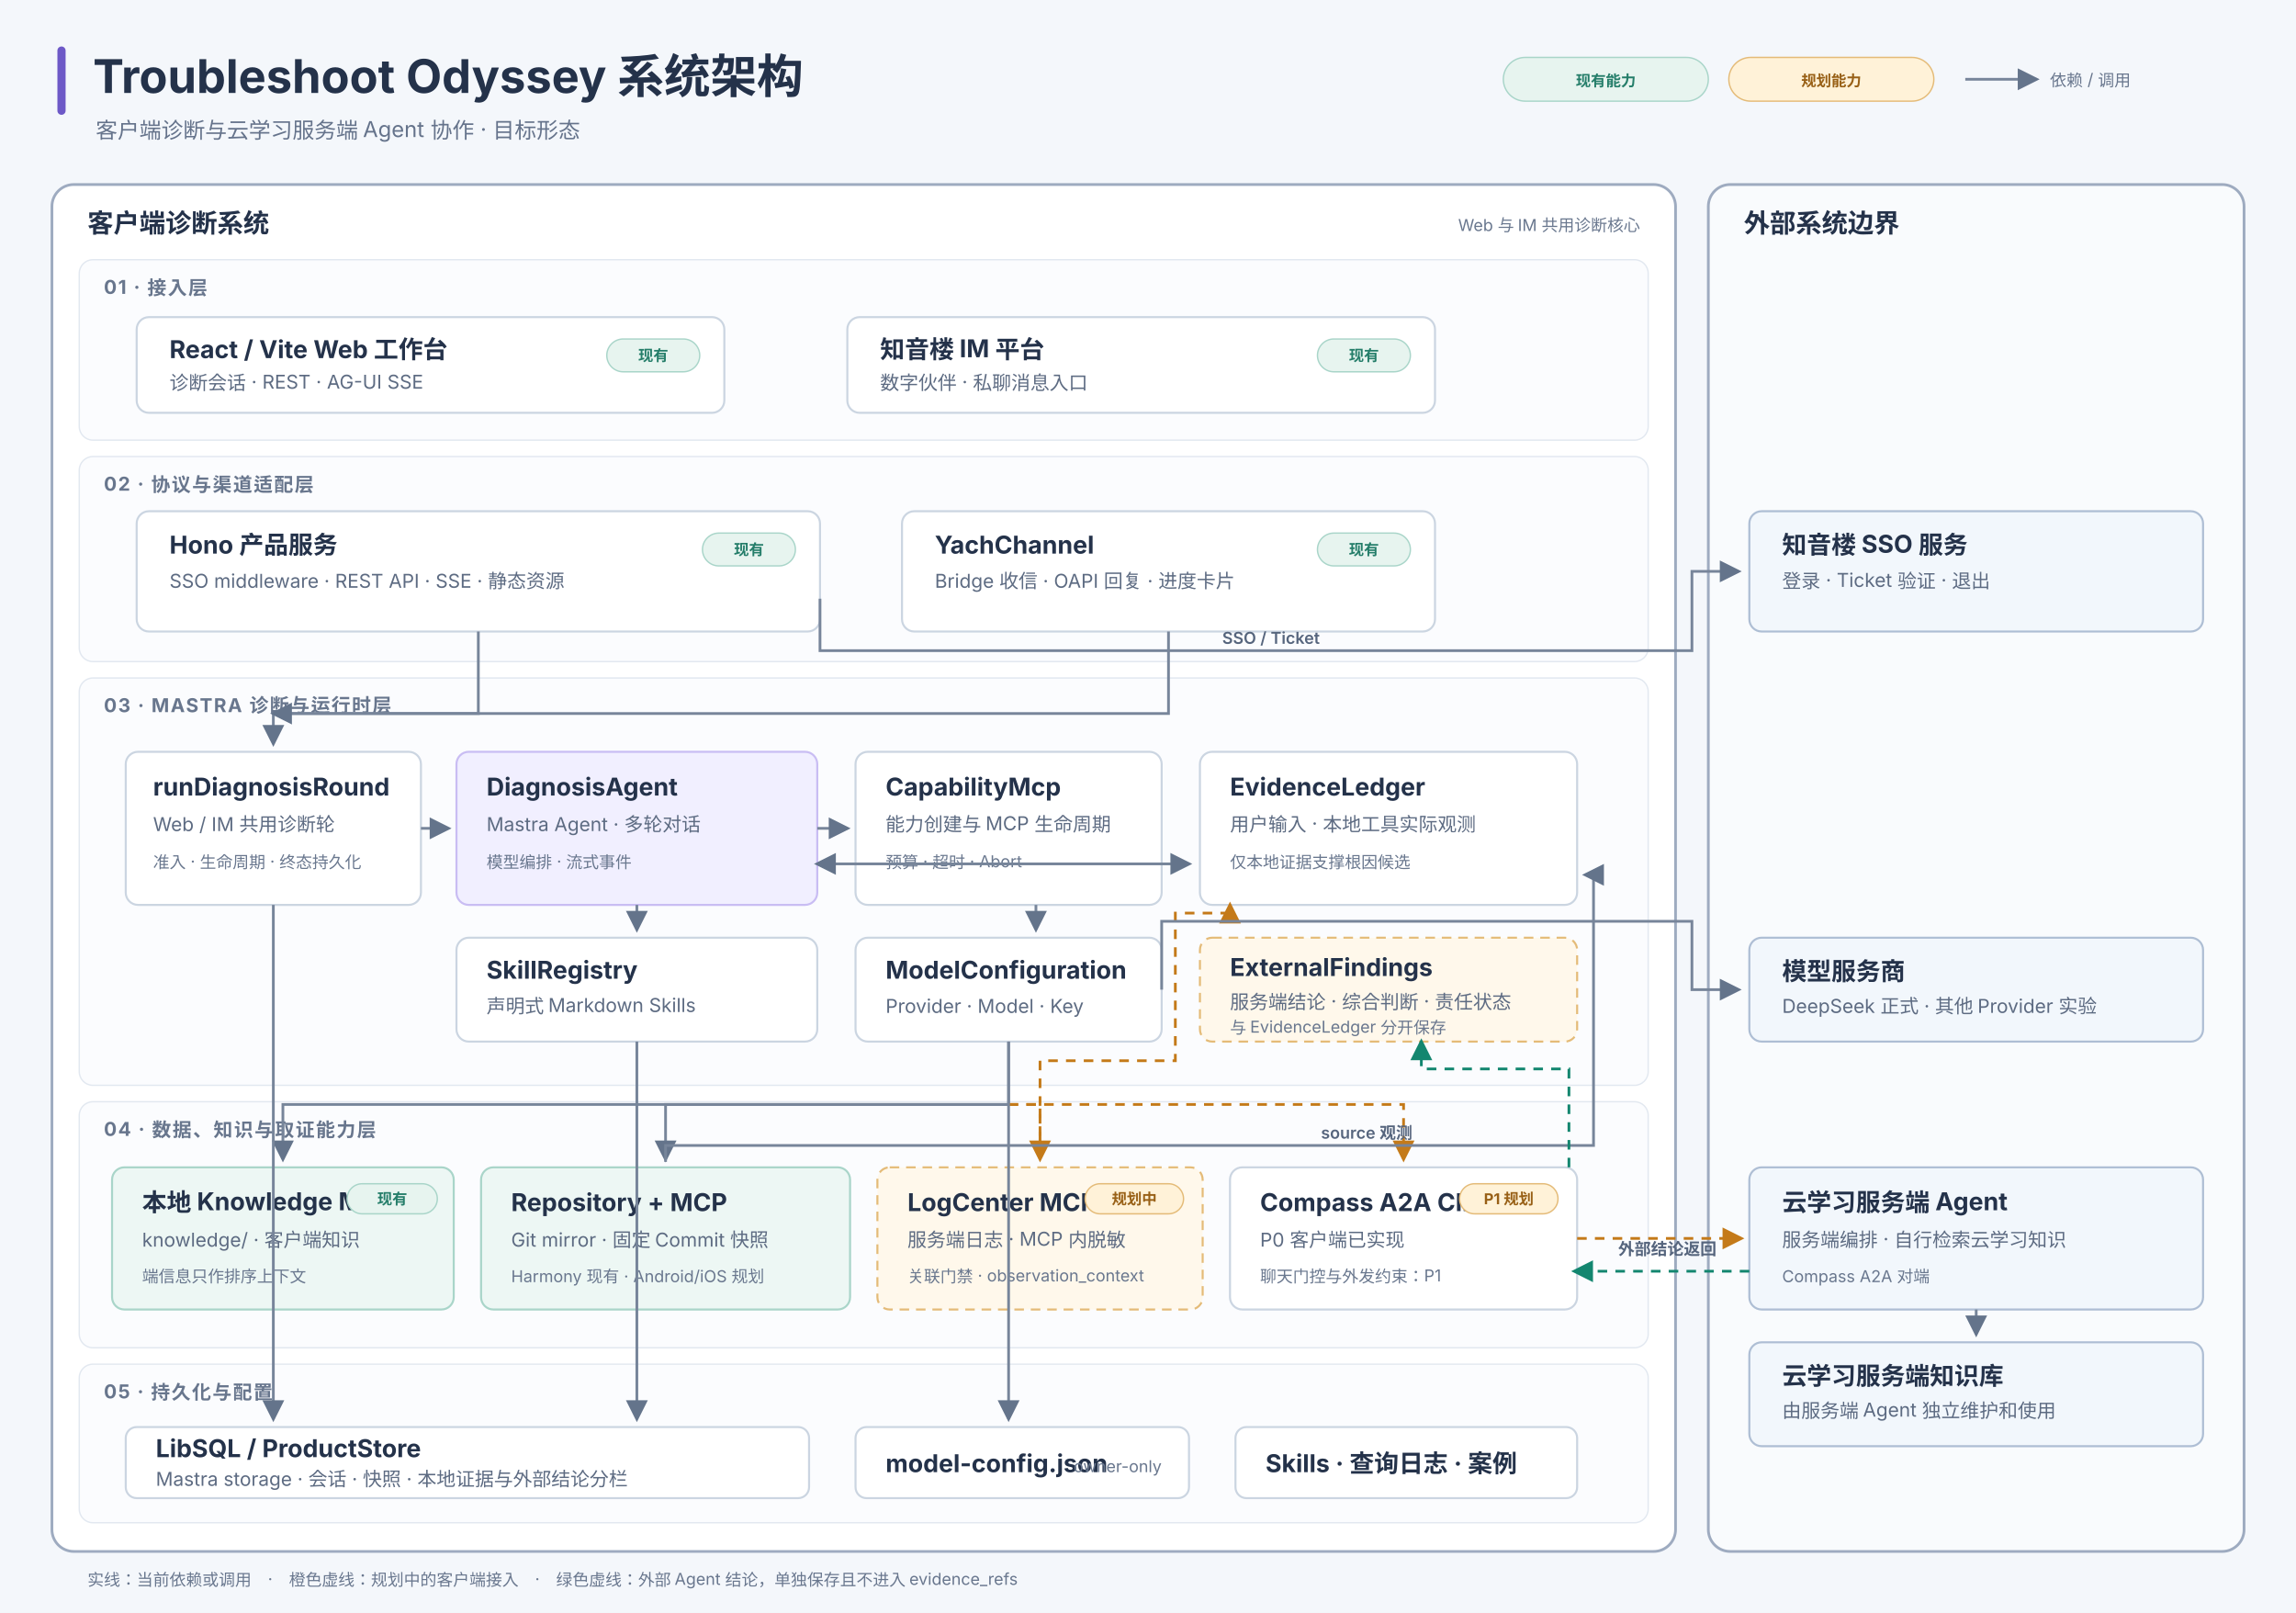
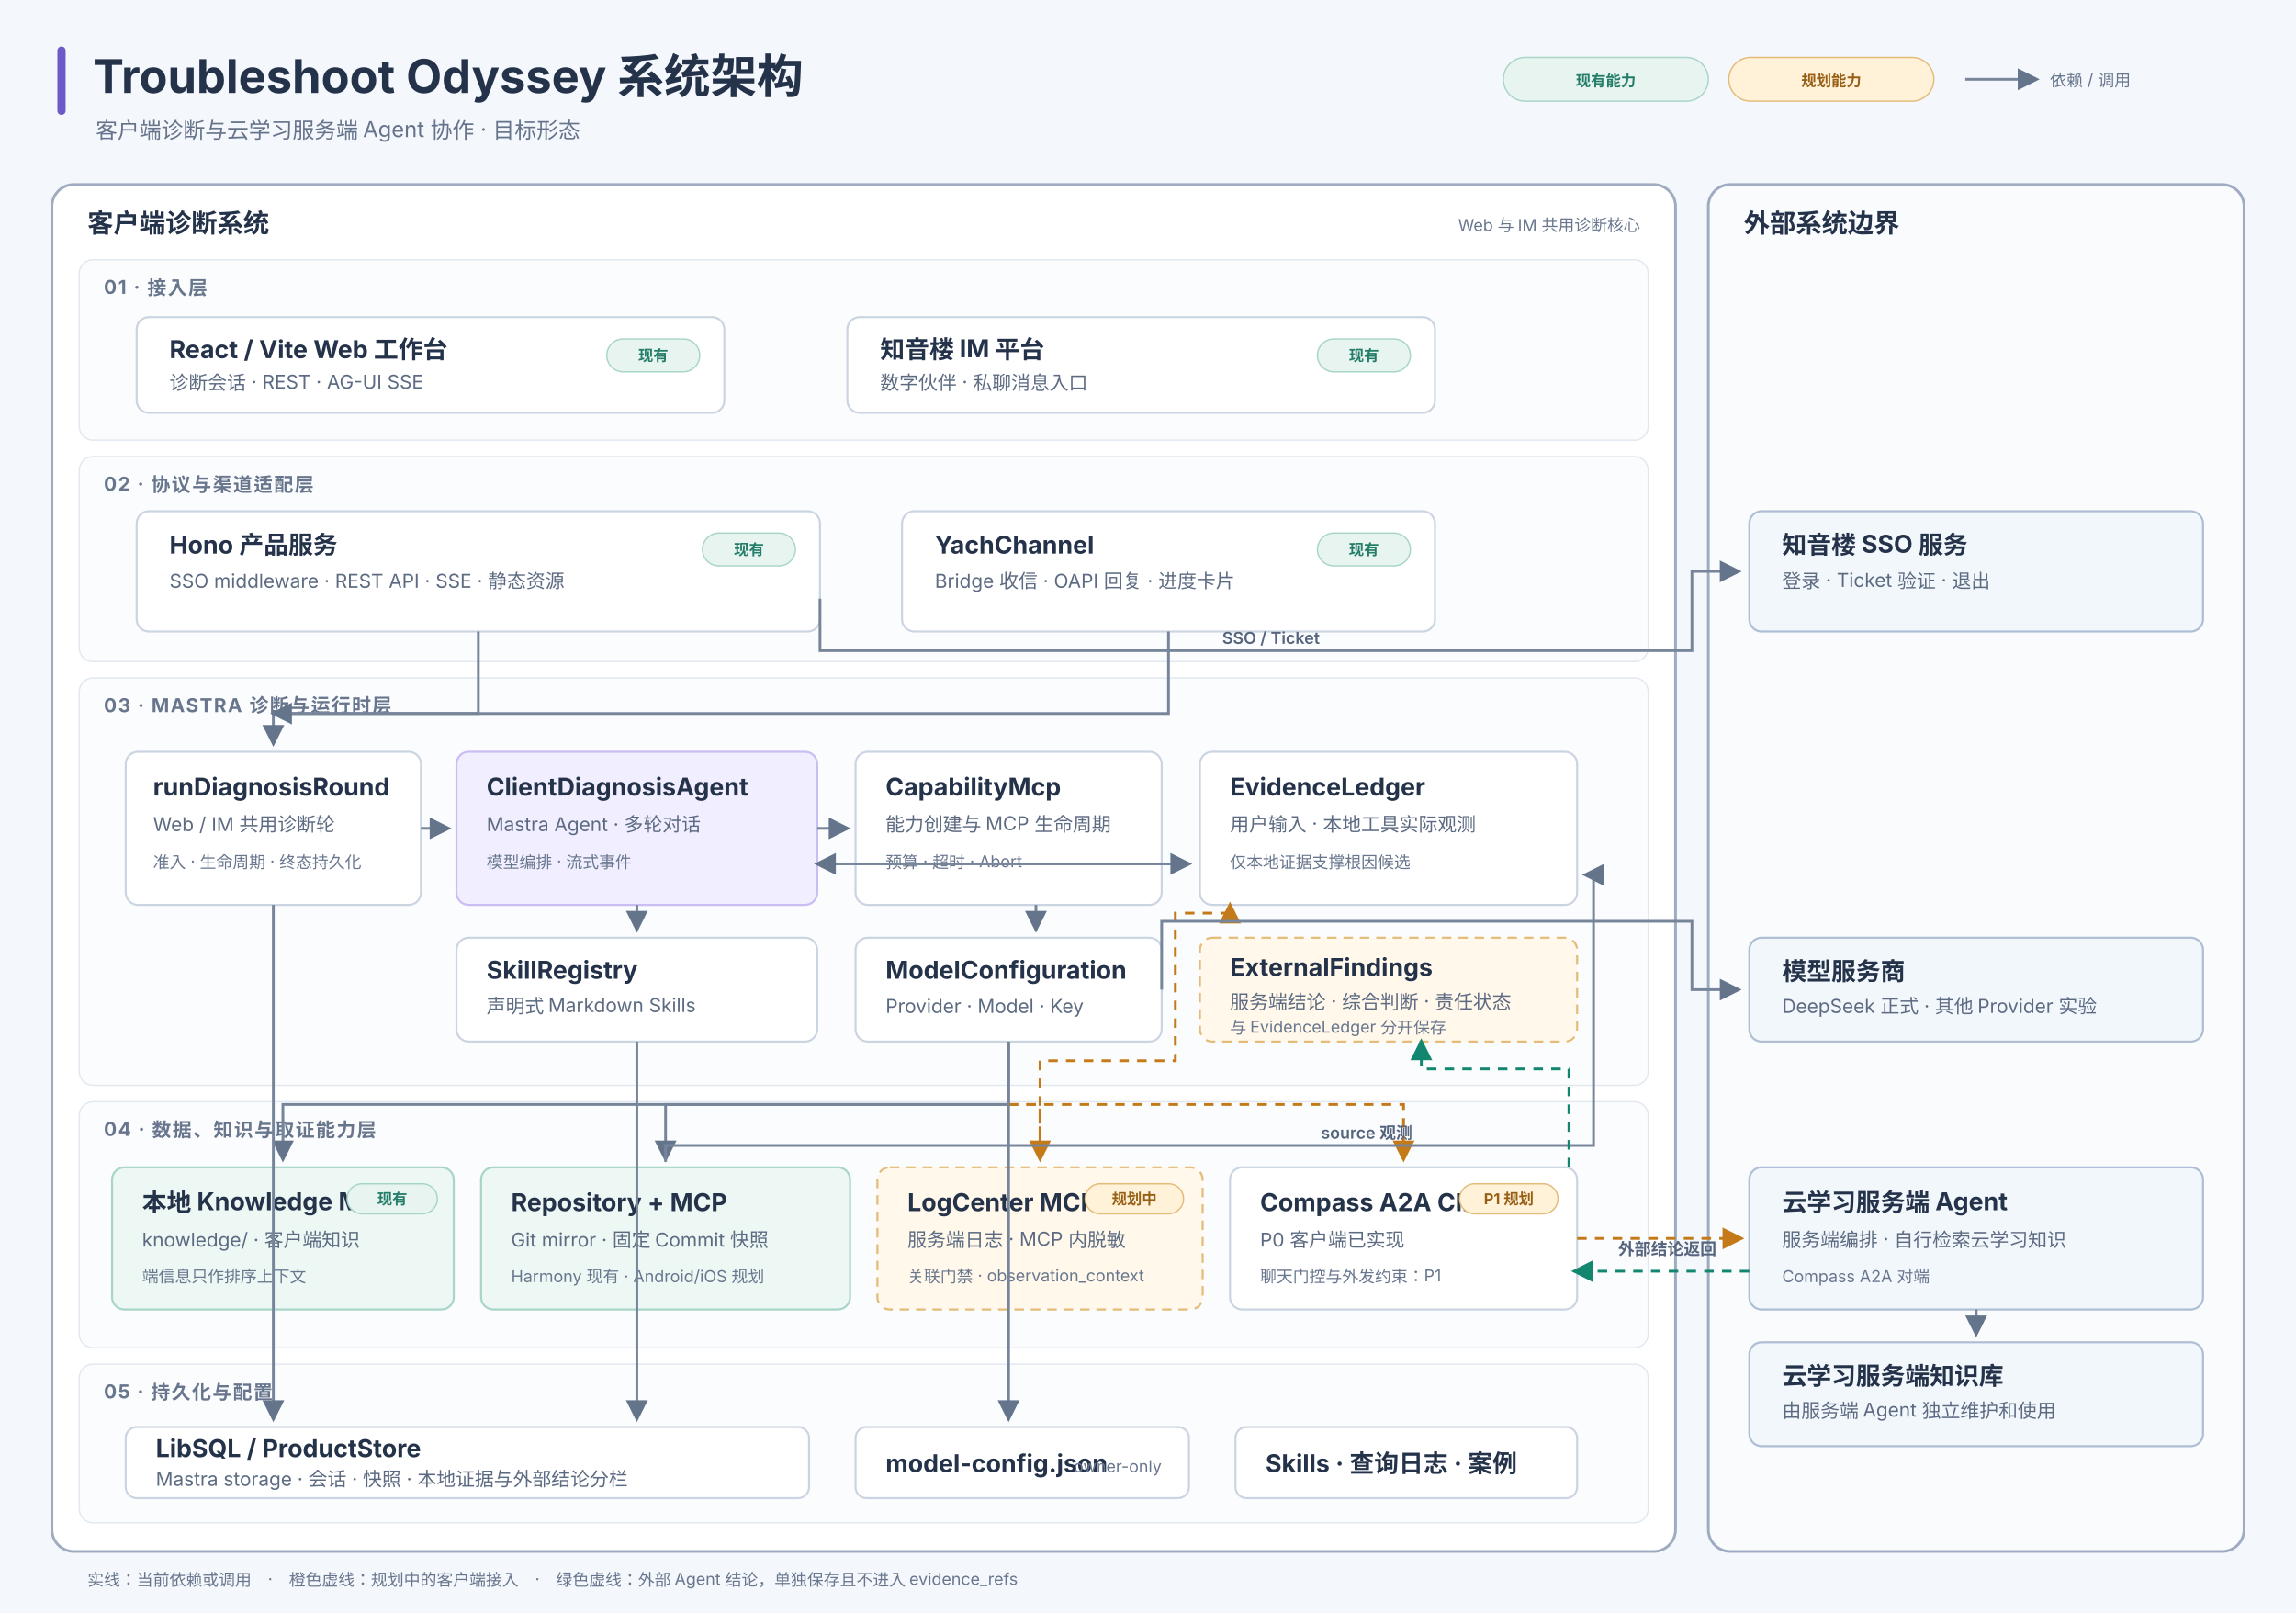
<svg xmlns="http://www.w3.org/2000/svg" viewBox="0 0 1680 1180" role="img" aria-labelledby="title description">
  <defs>
    <marker id="arrow" viewBox="0 0 10 10" refX="8.5" refY="5" markerWidth="8" markerHeight="8" orient="auto-start-reverse">
      <path d="M 0 0 L 10 5 L 0 10 z" fill="#64748b" />
    </marker>
    <marker id="arrow-planned" viewBox="0 0 10 10" refX="8.5" refY="5" markerWidth="8" markerHeight="8" orient="auto-start-reverse">
      <path d="M 0 0 L 10 5 L 0 10 z" fill="#c47a19" />
    </marker>
    <marker id="arrow-external" viewBox="0 0 10 10" refX="8.5" refY="5" markerWidth="8" markerHeight="8" orient="auto-start-reverse">
      <path d="M 0 0 L 10 5 L 0 10 z" fill="#13866f" />
    </marker>
    <style>
      text { font-family: -apple-system, BlinkMacSystemFont, "PingFang SC", "Microsoft YaHei", sans-serif; fill: #24324a; }
      .title { font-size: 34px; font-weight: 700; }
      .subtitle { font-size: 16px; fill: #65738b; }
      .boundary-title { font-size: 19px; font-weight: 700; }
      .layer-title { font-size: 14px; font-weight: 700; letter-spacing: 1px; fill: #68768d; }
      .card-title { font-size: 18px; font-weight: 700; }
      .card-sub { font-size: 14px; fill: #5d6b82; }
      .small { font-size: 12px; fill: #69778e; }
      .edge-label { font-size: 12px; font-weight: 600; fill: #56657d; }
      .card { fill: #ffffff; stroke: #cbd5e1; stroke-width: 1.5; }
      .card-core { fill: #f1efff; stroke: #c9bdf3; stroke-width: 1.5; }
      .card-data { fill: #edf7f4; stroke: #a9d5c9; stroke-width: 1.5; }
      .card-planned { fill: #fff8eb; stroke: #e4bb78; stroke-width: 1.5; stroke-dasharray: 7 5; }
      .card-external { fill: #f2f7fc; stroke: #aebed4; stroke-width: 1.5; }
      .layer { fill: #fbfcfe; stroke: #e2e8f0; stroke-width: 1; }
      .edge { fill: none; stroke: #77859a; stroke-width: 2; marker-end: url(#arrow); }
      .edge-both { fill: none; stroke: #77859a; stroke-width: 2; marker-start: url(#arrow); marker-end: url(#arrow); }
      .edge-planned { fill: none; stroke: #c47a19; stroke-width: 2; stroke-dasharray: 7 6; marker-end: url(#arrow-planned); }
      .edge-external { fill: none; stroke: #13866f; stroke-width: 2; stroke-dasharray: 7 6; marker-end: url(#arrow-external); }
      .pill { fill: #e7f4ef; stroke: #a9d5c9; }
      .pill-planned { fill: #fff2d8; stroke: #e4bb78; }
      .pill-text { font-size: 11px; font-weight: 700; fill: #247d69; }
      .pill-planned-text { font-size: 11px; font-weight: 700; fill: #986016; }
    </style>
  </defs>
  <rect width="1680" height="1180" fill="#f4f7fb" />
  <rect x="42" y="34" width="6" height="50" rx="3" fill="#6d59c7" />
  <text class="title" x="68" y="68">Troubleshoot Odyssey 系统架构</text>
  <text class="subtitle" x="70" y="101">客户端诊断与云学习服务端 Agent 协作 · 目标形态</text>
  <g transform="translate(1100 42)">
    <rect x="0" y="0" width="150" height="32" rx="16" class="pill" />
    <text class="pill-text" x="75" y="21" text-anchor="middle">现有能力</text>
    <rect x="165" y="0" width="150" height="32" rx="16" class="pill-planned" />
    <text class="pill-planned-text" x="240" y="21" text-anchor="middle">规划能力</text>
    <line x1="338" y1="16" x2="390" y2="16" class="edge" />
    <text class="small" x="400" y="21">依赖 / 调用</text>
  </g>
  <rect x="38" y="135" width="1188" height="1000" rx="16" fill="#ffffff" stroke="#9eabc0" stroke-width="2" />
  <text class="boundary-title" x="64" y="170">客户端诊断系统</text>
  <text class="small" x="1200" y="169" text-anchor="end">Web 与 IM 共用诊断核心</text>
  <rect x="1250" y="135" width="392" height="1000" rx="16" fill="#f9fbfd" stroke="#9eabc0" stroke-width="2" />
  <text class="boundary-title" x="1276" y="170">外部系统边界</text>
  <rect class="layer" x="58" y="190" width="1148" height="132" rx="10" />
  <text class="layer-title" x="76" y="215">01 · 接入层</text>
  <rect class="layer" x="58" y="334" width="1148" height="150" rx="10" />
  <text class="layer-title" x="76" y="359">02 · 协议与渠道适配层</text>
  <rect class="layer" x="58" y="496" width="1148" height="298" rx="10" />
  <text class="layer-title" x="76" y="521">03 · MASTRA 诊断与运行时层</text>
  <rect class="layer" x="58" y="806" width="1148" height="180" rx="10" />
  <text class="layer-title" x="76" y="831">04 · 数据、知识与取证能力层</text>
  <rect class="layer" x="58" y="998" width="1148" height="116" rx="10" />
  <text class="layer-title" x="76" y="1023">05 · 持久化与配置</text>
  <rect class="card" x="100" y="232" width="430" height="70" rx="9" />
  <text class="card-title" x="124" y="262">React / Vite Web 工作台</text>
  <text class="card-sub" x="124" y="285">诊断会话 · REST · AG-UI SSE</text>
  <rect class="pill" x="444" y="248" width="68" height="24" rx="12" />
  <text class="pill-text" x="478" y="264" text-anchor="middle">现有</text>
  <rect class="card" x="620" y="232" width="430" height="70" rx="9" />
  <text class="card-title" x="644" y="262">知音楼 IM 平台</text>
  <text class="card-sub" x="644" y="285">数字伙伴 · 私聊消息入口</text>
  <rect class="pill" x="964" y="248" width="68" height="24" rx="12" />
  <text class="pill-text" x="998" y="264" text-anchor="middle">现有</text>
  <rect class="card" x="100" y="374" width="500" height="88" rx="9" />
  <text class="card-title" x="124" y="405">Hono 产品服务</text>
  <text class="card-sub" x="124" y="430">SSO middleware · REST API · SSE · 静态资源</text>
  <rect class="pill" x="514" y="390" width="68" height="24" rx="12" />
  <text class="pill-text" x="548" y="406" text-anchor="middle">现有</text>
  <rect class="card" x="660" y="374" width="390" height="88" rx="9" />
  <text class="card-title" x="684" y="405">YachChannel</text>
  <text class="card-sub" x="684" y="430">Bridge 收信 · OAPI 回复 · 进度卡片</text>
  <rect class="pill" x="964" y="390" width="68" height="24" rx="12" />
  <text class="pill-text" x="998" y="406" text-anchor="middle">现有</text>
  <rect class="card" x="92" y="550" width="216" height="112" rx="9" />
  <text class="card-title" x="112" y="582">runDiagnosisRound</text>
  <text class="card-sub" x="112" y="608">Web / IM 共用诊断轮</text>
  <text class="small" x="112" y="635">准入 · 生命周期 · 终态持久化</text>
  <rect class="card-core" x="334" y="550" width="264" height="112" rx="9" />
-   <text class="card-title" x="356" y="582">DiagnosisAgent</text>
+   <text class="card-title" x="356" y="582">ClientDiagnosisAgent</text>
  <text class="card-sub" x="356" y="608">Mastra Agent · 多轮对话</text>
  <text class="small" x="356" y="635">模型编排 · 流式事件</text>
  <rect class="card" x="626" y="550" width="224" height="112" rx="9" />
  <text class="card-title" x="648" y="582">CapabilityMcp</text>
  <text class="card-sub" x="648" y="608">能力创建与 MCP 生命周期</text>
  <text class="small" x="648" y="635">预算 · 超时 · Abort</text>
  <rect class="card" x="878" y="550" width="276" height="112" rx="9" />
  <text class="card-title" x="900" y="582">EvidenceLedger</text>
  <text class="card-sub" x="900" y="608">用户输入 · 本地工具实际观测</text>
  <text class="small" x="900" y="635">仅本地证据支撑根因候选</text>
  <rect class="card" x="334" y="686" width="264" height="76" rx="9" />
  <text class="card-title" x="356" y="716">SkillRegistry</text>
  <text class="card-sub" x="356" y="741">声明式 Markdown Skills</text>
  <rect class="card" x="626" y="686" width="224" height="76" rx="9" />
  <text class="card-title" x="648" y="716">ModelConfiguration</text>
  <text class="card-sub" x="648" y="741">Provider · Model · Key</text>
  <rect class="card-planned" x="878" y="686" width="276" height="76" rx="9" />
  <text class="card-title" x="900" y="714">ExternalFindings</text>
  <text class="card-sub" x="900" y="738">服务端结论 · 综合判断 · 责任状态</text>
  <text class="small" x="900" y="756">与 EvidenceLedger 分开保存</text>
  <path class="edge" d="M 350 462 V 522 H 200 V 544" />
  <path class="edge" d="M 855 462 V 522 H 200" />
  <path class="edge" d="M 308 606 H 328" />
  <path class="edge" d="M 598 606 H 620" />
  <path class="edge-both" d="M 598 632 H 870" />
  <path class="edge" d="M 466 662 V 680" />
  <path class="edge" d="M 758 662 V 680" />
  <rect class="card-data" x="82" y="854" width="250" height="104" rx="9" />
  <text class="card-title" x="104" y="886">本地 Knowledge MCP</text>
  <text class="card-sub" x="104" y="912">knowledge/ · 客户端知识</text>
  <text class="small" x="104" y="938">端信息只作排序上下文</text>
  <rect class="pill" x="254" y="866" width="66" height="22" rx="11" />
  <text class="pill-text" x="287" y="881" text-anchor="middle">现有</text>
  <rect class="card-data" x="352" y="854" width="270" height="104" rx="9" />
  <text class="card-title" x="374" y="886">Repository + MCP</text>
  <text class="card-sub" x="374" y="912">Git mirror · 固定 Commit 快照</text>
  <text class="small" x="374" y="938">Harmony 现有 · Android/iOS 规划</text>
  <rect class="card-planned" x="642" y="854" width="238" height="104" rx="9" />
  <text class="card-title" x="664" y="886">LogCenter MCP</text>
  <text class="card-sub" x="664" y="912">服务端日志 · MCP 内脱敏</text>
  <text class="small" x="664" y="938">关联门禁 · observation_context</text>
  <rect class="pill-planned" x="794" y="866" width="72" height="22" rx="11" />
  <text class="pill-planned-text" x="830" y="881" text-anchor="middle">规划中</text>
  <rect class="card" x="900" y="854" width="254" height="104" rx="9" />
  <text class="card-title" x="922" y="886">Compass A2A Client</text>
  <text class="card-sub" x="922" y="912">P0 客户端已实现</text>
  <text class="small" x="922" y="938">聊天门控与外发约束：P1</text>
  <rect class="pill-planned" x="1068" y="866" width="72" height="22" rx="11" />
  <text class="pill-planned-text" x="1104" y="881" text-anchor="middle">P1 规划</text>
  <path class="edge" d="M 738 762 V 808 H 207 V 848" />
  <path class="edge" d="M 738 808 H 487 V 848" />
  <path class="edge-planned" d="M 738 808 H 761 V 848" />
  <path class="edge-planned" d="M 738 808 H 1027 V 848" />
  <path class="edge" d="M 487 850 V 838 H 1166 V 640 H 1160" />
  <text class="edge-label" x="1000" y="833" text-anchor="middle">source 观测</text>
  <path class="edge-planned" d="M 761 848 V 776 H 860 V 668 H 900 V 662" />
  <rect class="card" x="92" y="1044" width="500" height="52" rx="8" />
  <text class="card-title" x="114" y="1066">LibSQL / ProductStore</text>
  <text class="card-sub" x="114" y="1087">Mastra storage · 会话 · 快照 · 本地证据与外部结论分栏</text>
  <rect class="card" x="626" y="1044" width="244" height="52" rx="8" />
  <text class="card-title" x="648" y="1077">model-config.json</text>
  <text class="small" x="850" y="1077" text-anchor="end">owner-only</text>
  <rect class="card" x="904" y="1044" width="250" height="52" rx="8" />
  <text class="card-title" x="926" y="1077">Skills · 查询日志 · 案例</text>
  <path class="edge" d="M 200 662 V 1038" />
  <path class="edge" d="M 738 762 V 1038" />
  <path class="edge" d="M 466 762 V 1038" />
  <rect class="card-external" x="1280" y="374" width="332" height="88" rx="9" />
  <text class="card-title" x="1304" y="405">知音楼 SSO 服务</text>
  <text class="card-sub" x="1304" y="430">登录 · Ticket 验证 · 退出</text>
  <path class="edge" d="M 600 438 V 476 H 1238 V 418 H 1272" />
  <text class="edge-label" x="930" y="471" text-anchor="middle">SSO / Ticket</text>
  <rect class="card-external" x="1280" y="686" width="332" height="76" rx="9" />
  <text class="card-title" x="1304" y="717">模型服务商</text>
  <text class="card-sub" x="1304" y="741">DeepSeek 正式 · 其他 Provider 实验</text>
  <path class="edge" d="M 850 724 V 674 H 1238 V 724 H 1272" />
  <rect class="card-external" x="1280" y="854" width="332" height="104" rx="9" />
  <text class="card-title" x="1304" y="886">云学习服务端 Agent</text>
  <text class="card-sub" x="1304" y="912">服务端编排 · 自行检索云学习知识</text>
  <text class="small" x="1304" y="938">Compass A2A 对端</text>
  <rect class="card-external" x="1280" y="982" width="332" height="76" rx="9" />
  <text class="card-title" x="1304" y="1013">云学习服务端知识库</text>
  <text class="card-sub" x="1304" y="1037">由服务端 Agent 独立维护和使用</text>
  <path class="edge" d="M 1446 958 V 976" />
  <path class="edge-planned" d="M 1154 906 H 1272 V 906 H 1274" />
  <path class="edge-external" d="M 1280 930 H 1152" />
  <text class="edge-label" x="1220" y="918" text-anchor="middle" fill="#13866f">外部结论返回</text>
  <path class="edge-external" d="M 1148 854 V 782 H 1040 V 762" />
  <text class="small" x="64" y="1160">实线：当前依赖或调用　·　橙色虚线：规划中的客户端接入　·　绿色虚线：外部 Agent 结论，单独保存且不进入 evidence_refs</text>
</svg>
